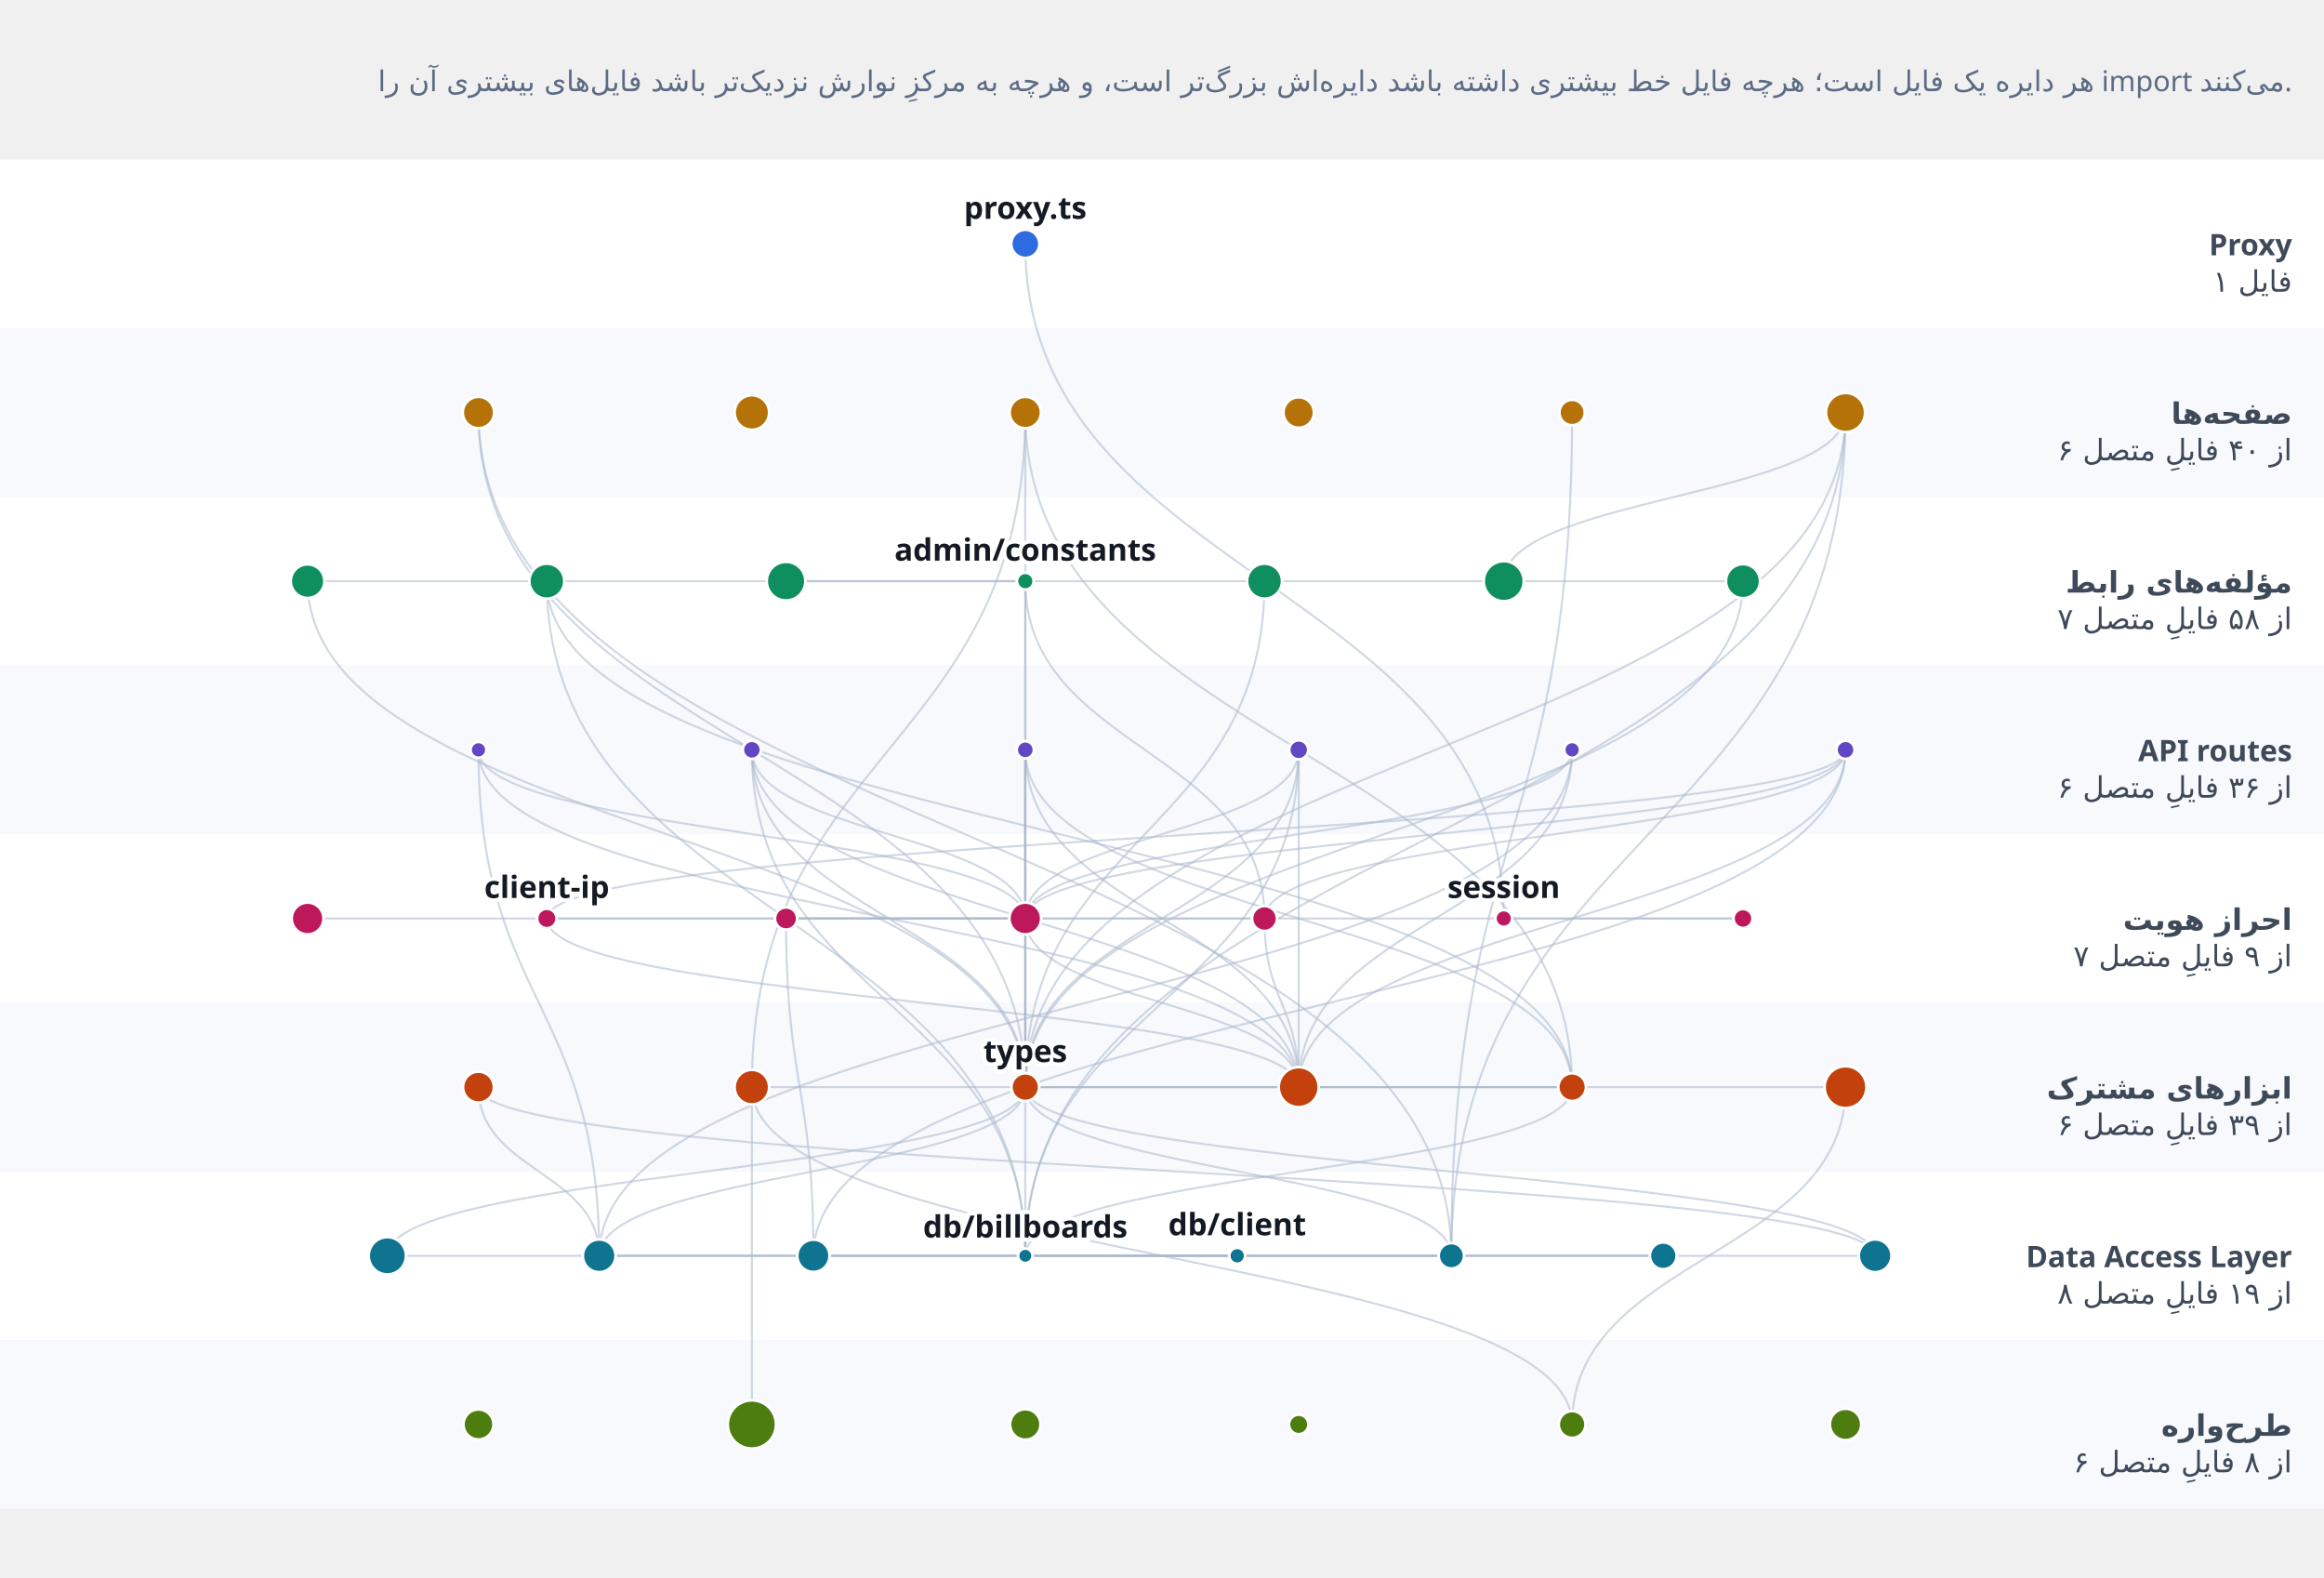
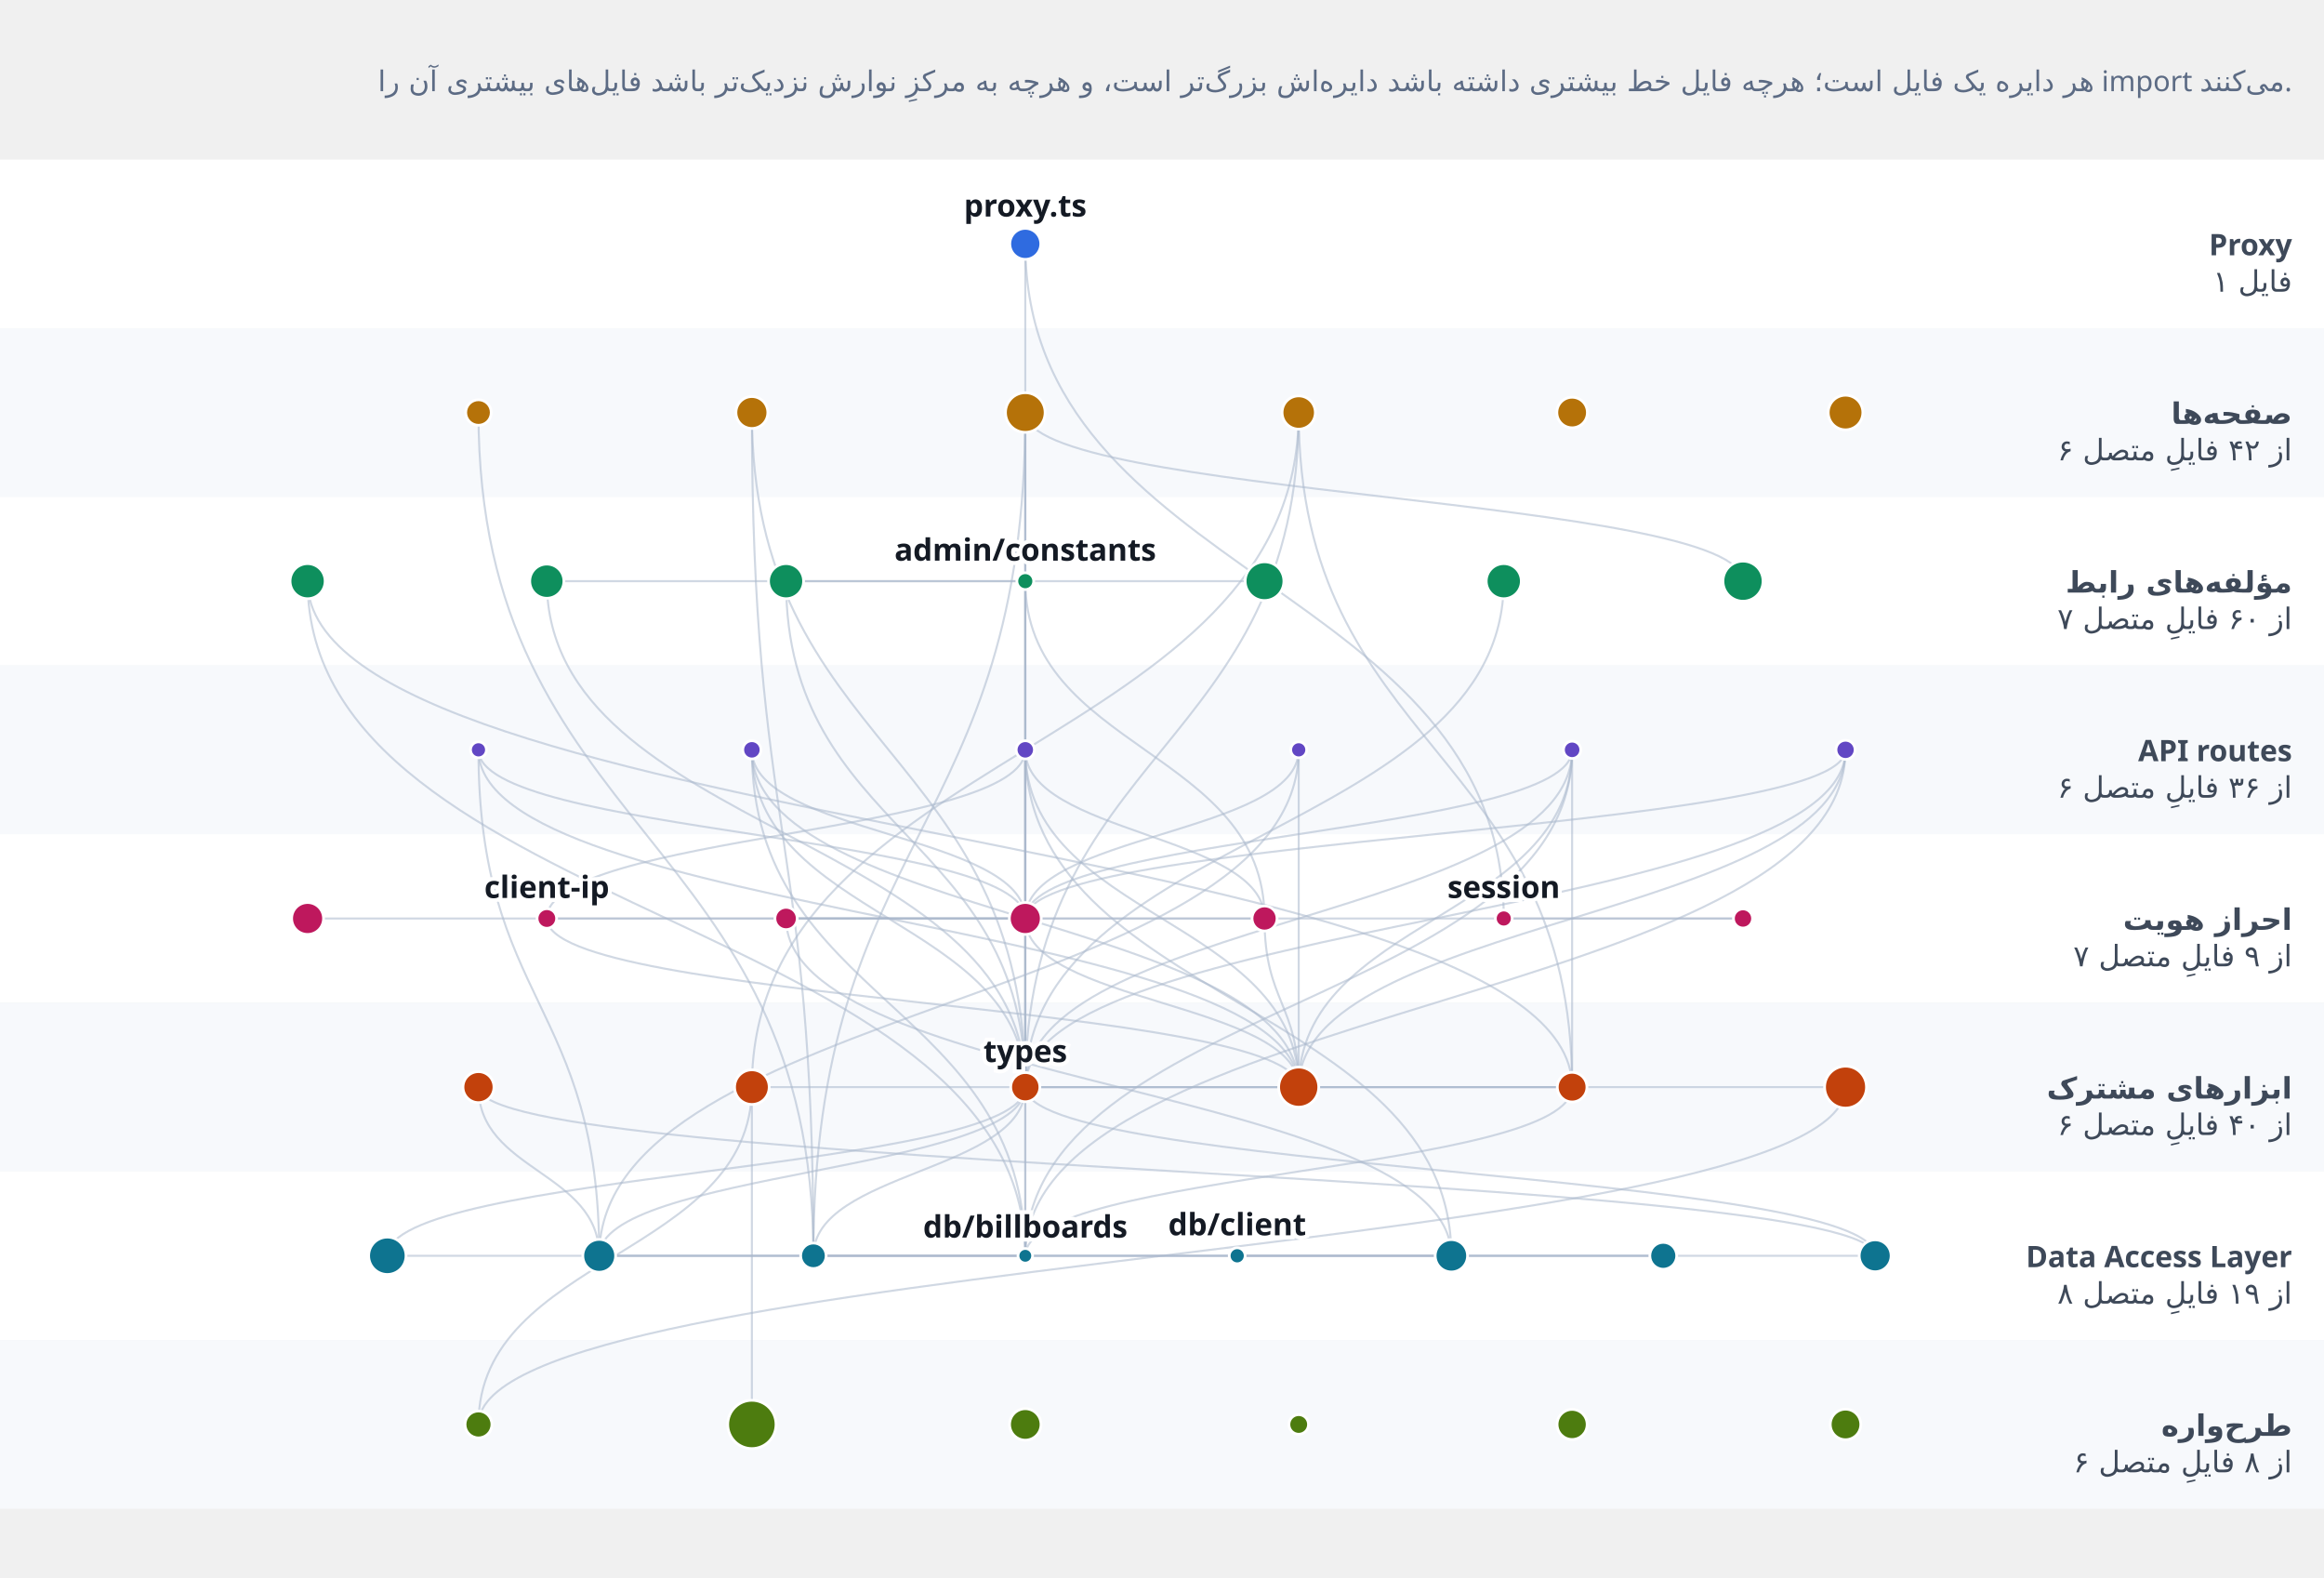
<svg xmlns="http://www.w3.org/2000/svg" viewBox="0 0 1020 692" font-family="Vazirmatn, sans-serif">
  <style>text{font-size:13px;fill:#3E4959}.hub{font-size:13.5px;font-weight:700;fill:#141A24}.key{font-size:12.5px;fill:#5C6B84}</style>
  <text class="key" x="1006" y="40" text-anchor="end">هر دایره یک فایل است؛ هرچه فایل خط بیشتری داشته باشد دایره‌اش بزرگ‌تر است، و هرچه به مرکزِ نوارش نزدیک‌تر باشد فایل‌های بیشتری آن را import می‌کنند.</text>
  <rect x="0" y="70" width="1020" height="74" fill="#FFFFFF" />
  <text x="1006" y="112" text-anchor="end" font-weight="700" fill="#2F6BE0">Proxy</text>
  <text x="1006" y="128" text-anchor="end" font-size="11" fill="#8B97A8">۱ فایل</text>
  <rect x="0" y="144" width="1020" height="74" fill="#F7F9FC" />
  <text x="1006" y="186" text-anchor="end" font-weight="700" fill="#B57209">صفحه‌ها</text>
-   <text x="1006" y="202" text-anchor="end" font-size="11" fill="#8B97A8">۶ از ۴۰ فایلِ متصل</text>
+   <text x="1006" y="202" text-anchor="end" font-size="11" fill="#8B97A8">۶ از ۴۲ فایلِ متصل</text>
  <rect x="0" y="218" width="1020" height="74" fill="#FFFFFF" />
  <text x="1006" y="260" text-anchor="end" font-weight="700" fill="#0E8F5D">مؤلفه‌های رابط</text>
-   <text x="1006" y="276" text-anchor="end" font-size="11" fill="#8B97A8">۷ از ۵۸ فایلِ متصل</text>
+   <text x="1006" y="276" text-anchor="end" font-size="11" fill="#8B97A8">۷ از ۶۰ فایلِ متصل</text>
  <rect x="0" y="292" width="1020" height="74" fill="#F7F9FC" />
  <text x="1006" y="334" text-anchor="end" font-weight="700" fill="#6247C4">API routes</text>
  <text x="1006" y="350" text-anchor="end" font-size="11" fill="#8B97A8">۶ از ۳۶ فایلِ متصل</text>
  <rect x="0" y="366" width="1020" height="74" fill="#FFFFFF" />
  <text x="1006" y="408" text-anchor="end" font-weight="700" fill="#BE185D">احراز هویت</text>
  <text x="1006" y="424" text-anchor="end" font-size="11" fill="#8B97A8">۷ از ۹ فایلِ متصل</text>
  <rect x="0" y="440" width="1020" height="74" fill="#F7F9FC" />
  <text x="1006" y="482" text-anchor="end" font-weight="700" fill="#C2410C">ابزارهای مشترک</text>
-   <text x="1006" y="498" text-anchor="end" font-size="11" fill="#8B97A8">۶ از ۳۹ فایلِ متصل</text>
+   <text x="1006" y="498" text-anchor="end" font-size="11" fill="#8B97A8">۶ از ۴۰ فایلِ متصل</text>
  <rect x="0" y="514" width="1020" height="74" fill="#FFFFFF" />
  <text x="1006" y="556" text-anchor="end" font-weight="700" fill="#0E7490">Data Access Layer</text>
  <text x="1006" y="572" text-anchor="end" font-size="11" fill="#8B97A8">۸ از ۱۹ فایلِ متصل</text>
  <rect x="0" y="588" width="1020" height="74" fill="#F7F9FC" />
  <text x="1006" y="630" text-anchor="end" font-weight="700" fill="#4D7C0F">طرح‌واره</text>
  <text x="1006" y="646" text-anchor="end" font-size="11" fill="#8B97A8">۶ از ۸ فایلِ متصل</text>
  <path d="M450,107 C450,255 660,255 660,403" fill="none" stroke="#AAB8CC" stroke-width="0.9" opacity="0.55" />
-   <path d="M690,625 C690,551 810,551 810,477" fill="none" stroke="#AAB8CC" stroke-width="0.9" opacity="0.55" />
-   <path d="M690,625 C690,551 330,551 330,477" fill="none" stroke="#AAB8CC" stroke-width="0.9" opacity="0.55" />
+   <path d="M450,107 C450,329 450,329 450,551" fill="none" stroke="#AAB8CC" stroke-width="0.9" opacity="0.55" />
+   <path d="M210,625 C210,551 810,551 810,477" fill="none" stroke="#AAB8CC" stroke-width="0.9" opacity="0.55" />
+   <path d="M210,625 C210,551 330,551 330,477" fill="none" stroke="#AAB8CC" stroke-width="0.9" opacity="0.55" />
  <path d="M330,625 C330,551 330,551 330,477" fill="none" stroke="#AAB8CC" stroke-width="0.9" opacity="0.55" />
-   <path d="M240,255 C240,403 450,403 450,551" fill="none" stroke="#AAB8CC" stroke-width="0.9" opacity="0.55" />
-   <path d="M240,255 C240,366 690,366 690,477" fill="none" stroke="#AAB8CC" stroke-width="0.9" opacity="0.55" />
-   <path d="M555,255 C555,366 450,366 450,477" fill="none" stroke="#AAB8CC" stroke-width="0.9" opacity="0.55" />
-   <path d="M345,255 C345,255 450,255 450,255" fill="none" stroke="#AAB8CC" stroke-width="0.9" opacity="0.55" />
-   <path d="M765,255 C765,255 450,255 450,255" fill="none" stroke="#AAB8CC" stroke-width="0.9" opacity="0.55" />
-   <path d="M765,255 C765,366 450,366 450,477" fill="none" stroke="#AAB8CC" stroke-width="0.9" opacity="0.55" />
+   <path d="M555,255 C555,255 450,255 450,255" fill="none" stroke="#AAB8CC" stroke-width="0.9" opacity="0.55" />
+   <path d="M240,255 C240,255 450,255 450,255" fill="none" stroke="#AAB8CC" stroke-width="0.9" opacity="0.55" />
+   <path d="M240,255 C240,366 450,366 450,477" fill="none" stroke="#AAB8CC" stroke-width="0.9" opacity="0.55" />
  <path d="M450,255 C450,329 555,329 555,403" fill="none" stroke="#AAB8CC" stroke-width="0.9" opacity="0.55" />
  <path d="M450,255 C450,366 450,366 450,477" fill="none" stroke="#AAB8CC" stroke-width="0.9" opacity="0.55" />
-   <path d="M135,255 C135,255 450,255 450,255" fill="none" stroke="#AAB8CC" stroke-width="0.9" opacity="0.55" />
-   <path d="M135,255 C135,366 450,366 450,477" fill="none" stroke="#AAB8CC" stroke-width="0.9" opacity="0.55" />
-   <path d="M690,181 C690,366 637,366 637,551" fill="none" stroke="#AAB8CC" stroke-width="0.9" opacity="0.55" />
-   <path d="M210,181 C210,366 637,366 637,551" fill="none" stroke="#AAB8CC" stroke-width="0.9" opacity="0.55" />
-   <path d="M210,181 C210,329 450,329 450,477" fill="none" stroke="#AAB8CC" stroke-width="0.9" opacity="0.55" />
-   <path d="M810,181 C810,218 660,218 660,255" fill="none" stroke="#AAB8CC" stroke-width="0.9" opacity="0.55" />
-   <path d="M810,181 C810,366 450,366 450,551" fill="none" stroke="#AAB8CC" stroke-width="0.9" opacity="0.55" />
-   <path d="M810,181 C810,366 637,366 637,551" fill="none" stroke="#AAB8CC" stroke-width="0.9" opacity="0.55" />
-   <path d="M810,181 C810,329 450,329 450,477" fill="none" stroke="#AAB8CC" stroke-width="0.9" opacity="0.55" />
-   <path d="M450,181 C450,329 690,329 690,477" fill="none" stroke="#AAB8CC" stroke-width="0.9" opacity="0.55" />
-   <path d="M450,181 C450,329 330,329 330,477" fill="none" stroke="#AAB8CC" stroke-width="0.9" opacity="0.55" />
+   <path d="M345,255 C345,255 450,255 450,255" fill="none" stroke="#AAB8CC" stroke-width="0.9" opacity="0.55" />
+   <path d="M345,255 C345,366 450,366 450,477" fill="none" stroke="#AAB8CC" stroke-width="0.9" opacity="0.55" />
+   <path d="M660,255 C660,366 450,366 450,477" fill="none" stroke="#AAB8CC" stroke-width="0.9" opacity="0.55" />
+   <path d="M135,255 C135,403 450,403 450,551" fill="none" stroke="#AAB8CC" stroke-width="0.9" opacity="0.55" />
+   <path d="M135,255 C135,366 690,366 690,477" fill="none" stroke="#AAB8CC" stroke-width="0.9" opacity="0.55" />
+   <path d="M330,181 C330,366 357,366 357,551" fill="none" stroke="#AAB8CC" stroke-width="0.9" opacity="0.55" />
+   <path d="M330,181 C330,329 450,329 450,477" fill="none" stroke="#AAB8CC" stroke-width="0.9" opacity="0.55" />
+   <path d="M450,181 C450,218 765,218 765,255" fill="none" stroke="#AAB8CC" stroke-width="0.9" opacity="0.55" />
+   <path d="M450,181 C450,366 450,366 450,551" fill="none" stroke="#AAB8CC" stroke-width="0.9" opacity="0.55" />
+   <path d="M450,181 C450,366 357,366 357,551" fill="none" stroke="#AAB8CC" stroke-width="0.9" opacity="0.55" />
  <path d="M450,181 C450,329 450,329 450,477" fill="none" stroke="#AAB8CC" stroke-width="0.9" opacity="0.55" />
-   <path d="M570,329 C570,440 450,440 450,551" fill="none" stroke="#AAB8CC" stroke-width="0.9" opacity="0.55" />
-   <path d="M570,329 C570,403 570,403 570,477" fill="none" stroke="#AAB8CC" stroke-width="0.9" opacity="0.55" />
-   <path d="M570,329 C570,366 450,366 450,403" fill="none" stroke="#AAB8CC" stroke-width="0.9" opacity="0.55" />
-   <path d="M570,329 C570,403 450,403 450,477" fill="none" stroke="#AAB8CC" stroke-width="0.9" opacity="0.55" />
+   <path d="M570,181 C570,329 690,329 690,477" fill="none" stroke="#AAB8CC" stroke-width="0.9" opacity="0.55" />
+   <path d="M570,181 C570,329 330,329 330,477" fill="none" stroke="#AAB8CC" stroke-width="0.9" opacity="0.55" />
+   <path d="M570,181 C570,329 450,329 450,477" fill="none" stroke="#AAB8CC" stroke-width="0.9" opacity="0.55" />
+   <path d="M210,181 C210,366 357,366 357,551" fill="none" stroke="#AAB8CC" stroke-width="0.9" opacity="0.55" />
+   <path d="M810,329 C810,440 450,440 450,551" fill="none" stroke="#AAB8CC" stroke-width="0.9" opacity="0.55" />
+   <path d="M810,329 C810,403 570,403 570,477" fill="none" stroke="#AAB8CC" stroke-width="0.9" opacity="0.55" />
+   <path d="M810,329 C810,366 450,366 450,403" fill="none" stroke="#AAB8CC" stroke-width="0.9" opacity="0.55" />
+   <path d="M810,329 C810,403 450,403 450,477" fill="none" stroke="#AAB8CC" stroke-width="0.9" opacity="0.55" />
  <path d="M330,329 C330,440 450,440 450,551" fill="none" stroke="#AAB8CC" stroke-width="0.9" opacity="0.55" />
  <path d="M330,329 C330,403 570,403 570,477" fill="none" stroke="#AAB8CC" stroke-width="0.9" opacity="0.55" />
  <path d="M330,329 C330,366 450,366 450,403" fill="none" stroke="#AAB8CC" stroke-width="0.9" opacity="0.55" />
  <path d="M330,329 C330,403 450,403 450,477" fill="none" stroke="#AAB8CC" stroke-width="0.9" opacity="0.55" />
+   <path d="M570,329 C570,440 263,440 263,551" fill="none" stroke="#AAB8CC" stroke-width="0.9" opacity="0.55" />
+   <path d="M570,329 C570,403 570,403 570,477" fill="none" stroke="#AAB8CC" stroke-width="0.9" opacity="0.55" />
+   <path d="M570,329 C570,366 450,366 450,403" fill="none" stroke="#AAB8CC" stroke-width="0.9" opacity="0.55" />
+   <path d="M450,329 C450,366 555,366 555,403" fill="none" stroke="#AAB8CC" stroke-width="0.9" opacity="0.55" />
+   <path d="M450,329 C450,366 240,366 240,403" fill="none" stroke="#AAB8CC" stroke-width="0.9" opacity="0.55" />
+   <path d="M450,329 C450,440 637,440 637,551" fill="none" stroke="#AAB8CC" stroke-width="0.9" opacity="0.55" />
+   <path d="M450,329 C450,403 570,403 570,477" fill="none" stroke="#AAB8CC" stroke-width="0.9" opacity="0.55" />
+   <path d="M450,329 C450,366 450,366 450,403" fill="none" stroke="#AAB8CC" stroke-width="0.9" opacity="0.55" />
+   <path d="M690,329 C690,440 450,440 450,551" fill="none" stroke="#AAB8CC" stroke-width="0.9" opacity="0.55" />
+   <path d="M690,329 C690,403 690,403 690,477" fill="none" stroke="#AAB8CC" stroke-width="0.9" opacity="0.55" />
+   <path d="M690,329 C690,403 570,403 570,477" fill="none" stroke="#AAB8CC" stroke-width="0.9" opacity="0.55" />
+   <path d="M690,329 C690,366 450,366 450,403" fill="none" stroke="#AAB8CC" stroke-width="0.9" opacity="0.55" />
+   <path d="M690,329 C690,403 450,403 450,477" fill="none" stroke="#AAB8CC" stroke-width="0.9" opacity="0.55" />
  <path d="M210,329 C210,440 263,440 263,551" fill="none" stroke="#AAB8CC" stroke-width="0.9" opacity="0.55" />
  <path d="M210,329 C210,403 570,403 570,477" fill="none" stroke="#AAB8CC" stroke-width="0.9" opacity="0.55" />
  <path d="M210,329 C210,366 450,366 450,403" fill="none" stroke="#AAB8CC" stroke-width="0.9" opacity="0.55" />
-   <path d="M810,329 C810,366 555,366 555,403" fill="none" stroke="#AAB8CC" stroke-width="0.9" opacity="0.55" />
-   <path d="M810,329 C810,366 240,366 240,403" fill="none" stroke="#AAB8CC" stroke-width="0.9" opacity="0.55" />
-   <path d="M810,329 C810,440 357,440 357,551" fill="none" stroke="#AAB8CC" stroke-width="0.9" opacity="0.55" />
-   <path d="M810,329 C810,403 570,403 570,477" fill="none" stroke="#AAB8CC" stroke-width="0.9" opacity="0.55" />
-   <path d="M810,329 C810,366 450,366 450,403" fill="none" stroke="#AAB8CC" stroke-width="0.9" opacity="0.55" />
-   <path d="M450,329 C450,440 450,440 450,551" fill="none" stroke="#AAB8CC" stroke-width="0.9" opacity="0.55" />
-   <path d="M450,329 C450,403 690,403 690,477" fill="none" stroke="#AAB8CC" stroke-width="0.9" opacity="0.55" />
-   <path d="M450,329 C450,403 570,403 570,477" fill="none" stroke="#AAB8CC" stroke-width="0.9" opacity="0.55" />
-   <path d="M450,329 C450,366 450,366 450,403" fill="none" stroke="#AAB8CC" stroke-width="0.9" opacity="0.55" />
-   <path d="M450,329 C450,403 450,403 450,477" fill="none" stroke="#AAB8CC" stroke-width="0.9" opacity="0.55" />
-   <path d="M690,329 C690,440 263,440 263,551" fill="none" stroke="#AAB8CC" stroke-width="0.9" opacity="0.55" />
-   <path d="M690,329 C690,403 570,403 570,477" fill="none" stroke="#AAB8CC" stroke-width="0.9" opacity="0.55" />
-   <path d="M690,329 C690,366 450,366 450,403" fill="none" stroke="#AAB8CC" stroke-width="0.9" opacity="0.55" />
  <path d="M810,477 C810,477 450,477 450,477" fill="none" stroke="#AAB8CC" stroke-width="0.9" opacity="0.55" />
  <path d="M690,477 C690,514 450,514 450,551" fill="none" stroke="#AAB8CC" stroke-width="0.9" opacity="0.55" />
  <path d="M690,477 C690,477 330,477 330,477" fill="none" stroke="#AAB8CC" stroke-width="0.9" opacity="0.55" />
  <path d="M690,477 C690,477 450,477 450,477" fill="none" stroke="#AAB8CC" stroke-width="0.9" opacity="0.55" />
  <path d="M345,403 C345,403 555,403 555,403" fill="none" stroke="#AAB8CC" stroke-width="0.9" opacity="0.55" />
  <path d="M345,403 C345,403 240,403 240,403" fill="none" stroke="#AAB8CC" stroke-width="0.9" opacity="0.55" />
  <path d="M345,403 C345,403 765,403 765,403" fill="none" stroke="#AAB8CC" stroke-width="0.9" opacity="0.55" />
-   <path d="M345,403 C345,477 357,477 357,551" fill="none" stroke="#AAB8CC" stroke-width="0.9" opacity="0.55" />
+   <path d="M345,403 C345,477 637,477 637,551" fill="none" stroke="#AAB8CC" stroke-width="0.9" opacity="0.55" />
  <path d="M345,403 C345,403 450,403 450,403" fill="none" stroke="#AAB8CC" stroke-width="0.9" opacity="0.55" />
  <path d="M765,403 C765,403 660,403 660,403" fill="none" stroke="#AAB8CC" stroke-width="0.9" opacity="0.55" />
  <path d="M570,477 C570,440 555,440 555,403" fill="none" stroke="#AAB8CC" stroke-width="0.9" opacity="0.55" />
  <path d="M570,477 C570,440 240,440 240,403" fill="none" stroke="#AAB8CC" stroke-width="0.9" opacity="0.55" />
  <path d="M570,477 C570,440 450,440 450,403" fill="none" stroke="#AAB8CC" stroke-width="0.9" opacity="0.55" />
  <path d="M263,551 C263,551 450,551 450,551" fill="none" stroke="#AAB8CC" stroke-width="0.9" opacity="0.55" />
  <path d="M263,551 C263,551 543,551 543,551" fill="none" stroke="#AAB8CC" stroke-width="0.9" opacity="0.55" />
  <path d="M263,551 C263,514 450,514 450,477" fill="none" stroke="#AAB8CC" stroke-width="0.9" opacity="0.55" />
  <path d="M263,551 C263,514 210,514 210,477" fill="none" stroke="#AAB8CC" stroke-width="0.9" opacity="0.55" />
  <path d="M730,551 C730,551 450,551 450,551" fill="none" stroke="#AAB8CC" stroke-width="0.9" opacity="0.55" />
  <path d="M730,551 C730,551 543,551 543,551" fill="none" stroke="#AAB8CC" stroke-width="0.9" opacity="0.55" />
-   <path d="M357,551 C357,551 543,551 543,551" fill="none" stroke="#AAB8CC" stroke-width="0.9" opacity="0.55" />
-   <path d="M637,551 C637,551 450,551 450,551" fill="none" stroke="#AAB8CC" stroke-width="0.9" opacity="0.55" />
-   <path d="M637,551 C637,514 450,514 450,477" fill="none" stroke="#AAB8CC" stroke-width="0.9" opacity="0.55" />
+   <path d="M637,551 C637,551 543,551 543,551" fill="none" stroke="#AAB8CC" stroke-width="0.9" opacity="0.55" />
+   <path d="M357,551 C357,551 450,551 450,551" fill="none" stroke="#AAB8CC" stroke-width="0.9" opacity="0.55" />
+   <path d="M357,551 C357,514 450,514 450,477" fill="none" stroke="#AAB8CC" stroke-width="0.9" opacity="0.55" />
  <path d="M823,551 C823,551 543,551 543,551" fill="none" stroke="#AAB8CC" stroke-width="0.9" opacity="0.55" />
  <path d="M823,551 C823,514 450,514 450,477" fill="none" stroke="#AAB8CC" stroke-width="0.9" opacity="0.55" />
  <path d="M823,551 C823,514 210,514 210,477" fill="none" stroke="#AAB8CC" stroke-width="0.9" opacity="0.55" />
  <path d="M170,551 C170,551 543,551 543,551" fill="none" stroke="#AAB8CC" stroke-width="0.9" opacity="0.55" />
  <path d="M170,551 C170,514 450,514 450,477" fill="none" stroke="#AAB8CC" stroke-width="0.9" opacity="0.55" />
  <path d="M450,403 C450,403 135,403 135,403" fill="none" stroke="#AAB8CC" stroke-width="0.9" opacity="0.55" />
-   <circle cx="450" cy="329" r="3.8" fill="#6247C4" stroke="#fff" stroke-width="1.2" />
-   <circle cx="450" cy="625" r="6.7" fill="#4D7C0F" stroke="#fff" stroke-width="1.2" />
+   <circle cx="330" cy="181" r="7.0" fill="#B57209" stroke="#fff" stroke-width="1.2" />
+   <circle cx="450" cy="625" r="6.9" fill="#4D7C0F" stroke="#fff" stroke-width="1.2" />
  <circle cx="570" cy="625" r="4.3" fill="#4D7C0F" stroke="#fff" stroke-width="1.2" />
-   <circle cx="570" cy="329" r="4.2" fill="#6247C4" stroke="#fff" stroke-width="1.2" />
-   <circle cx="450" cy="107" r="6.2" fill="#2F6BE0" stroke="#fff" stroke-width="1.2" />
+   <circle cx="450" cy="329" r="4.0" fill="#6247C4" stroke="#fff" stroke-width="1.2" />
+   <circle cx="330" cy="625" r="10.6" fill="#4D7C0F" stroke="#fff" stroke-width="1.2" />
+   <circle cx="570" cy="329" r="3.5" fill="#6247C4" stroke="#fff" stroke-width="1.2" />
+   <circle cx="690" cy="181" r="6.7" fill="#B57209" stroke="#fff" stroke-width="1.2" />
  <circle cx="170" cy="551" r="8.2" fill="#0E7490" stroke="#fff" stroke-width="1.2" />
-   <circle cx="570" cy="181" r="6.7" fill="#B57209" stroke="#fff" stroke-width="1.2" />
+   <circle cx="690" cy="625" r="6.6" fill="#4D7C0F" stroke="#fff" stroke-width="1.2" />
+   <circle cx="210" cy="181" r="5.6" fill="#B57209" stroke="#fff" stroke-width="1.2" />
+   <circle cx="210" cy="625" r="5.9" fill="#4D7C0F" stroke="#fff" stroke-width="1.2" />
  <circle cx="330" cy="329" r="4.0" fill="#6247C4" stroke="#fff" stroke-width="1.2" />
-   <circle cx="690" cy="329" r="3.5" fill="#6247C4" stroke="#fff" stroke-width="1.2" />
-   <circle cx="330" cy="181" r="7.6" fill="#B57209" stroke="#fff" stroke-width="1.2" />
-   <circle cx="690" cy="181" r="5.6" fill="#B57209" stroke="#fff" stroke-width="1.2" />
+   <circle cx="810" cy="181" r="7.6" fill="#B57209" stroke="#fff" stroke-width="1.2" />
+   <circle cx="690" cy="329" r="3.8" fill="#6247C4" stroke="#fff" stroke-width="1.2" />
+   <circle cx="450" cy="107" r="6.8" fill="#2F6BE0" stroke="#fff" stroke-width="1.2" />
+   <circle cx="810" cy="625" r="6.7" fill="#4D7C0F" stroke="#fff" stroke-width="1.2" />
+   <circle cx="823" cy="551" r="7.0" fill="#0E7490" stroke="#fff" stroke-width="1.2" />
  <circle cx="210" cy="329" r="3.5" fill="#6247C4" stroke="#fff" stroke-width="1.2" />
-   <circle cx="210" cy="181" r="6.9" fill="#B57209" stroke="#fff" stroke-width="1.2" />
-   <circle cx="330" cy="625" r="10.6" fill="#4D7C0F" stroke="#fff" stroke-width="1.2" />
-   <circle cx="810" cy="329" r="4.0" fill="#6247C4" stroke="#fff" stroke-width="1.2" />
-   <circle cx="690" cy="625" r="5.9" fill="#4D7C0F" stroke="#fff" stroke-width="1.2" />
-   <circle cx="823" cy="551" r="7.2" fill="#0E7490" stroke="#fff" stroke-width="1.2" />
-   <circle cx="810" cy="181" r="8.6" fill="#B57209" stroke="#fff" stroke-width="1.2" />
-   <circle cx="210" cy="625" r="6.6" fill="#4D7C0F" stroke="#fff" stroke-width="1.2" />
-   <circle cx="810" cy="625" r="6.9" fill="#4D7C0F" stroke="#fff" stroke-width="1.2" />
-   <circle cx="555" cy="255" r="7.7" fill="#0E8F5D" stroke="#fff" stroke-width="1.2" />
-   <circle cx="345" cy="255" r="8.5" fill="#0E8F5D" stroke="#fff" stroke-width="1.2" />
-   <circle cx="660" cy="255" r="8.8" fill="#0E8F5D" stroke="#fff" stroke-width="1.2" />
-   <circle cx="240" cy="255" r="7.7" fill="#0E8F5D" stroke="#fff" stroke-width="1.2" />
+   <circle cx="810" cy="329" r="4.2" fill="#6247C4" stroke="#fff" stroke-width="1.2" />
+   <circle cx="555" cy="255" r="8.5" fill="#0E8F5D" stroke="#fff" stroke-width="1.2" />
+   <circle cx="345" cy="255" r="7.7" fill="#0E8F5D" stroke="#fff" stroke-width="1.2" />
+   <circle cx="570" cy="181" r="7.3" fill="#B57209" stroke="#fff" stroke-width="1.2" />
  <circle cx="765" cy="403" r="4.2" fill="#BE185D" stroke="#fff" stroke-width="1.2" />
-   <circle cx="765" cy="255" r="7.5" fill="#0E8F5D" stroke="#fff" stroke-width="1.2" />
-   <circle cx="135" cy="255" r="7.4" fill="#0E8F5D" stroke="#fff" stroke-width="1.2" />
+   <circle cx="660" cy="255" r="7.7" fill="#0E8F5D" stroke="#fff" stroke-width="1.2" />
+   <circle cx="240" cy="255" r="7.5" fill="#0E8F5D" stroke="#fff" stroke-width="1.2" />
  <circle cx="810" cy="477" r="9.2" fill="#C2410C" stroke="#fff" stroke-width="1.2" />
-   <circle cx="450" cy="181" r="6.9" fill="#B57209" stroke="#fff" stroke-width="1.2" />
+   <circle cx="765" cy="255" r="8.8" fill="#0E8F5D" stroke="#fff" stroke-width="1.2" />
+   <circle cx="135" cy="255" r="7.7" fill="#0E8F5D" stroke="#fff" stroke-width="1.2" />
  <circle cx="135" cy="403" r="7.0" fill="#BE185D" stroke="#fff" stroke-width="1.2" />
-   <circle cx="210" cy="477" r="6.8" fill="#C2410C" stroke="#fff" stroke-width="1.2" />
+   <circle cx="450" cy="181" r="8.7" fill="#B57209" stroke="#fff" stroke-width="1.2" />
  <circle cx="660" cy="403" r="3.7" fill="#BE185D" stroke="#fff" stroke-width="1.2" />
  <circle cx="240" cy="403" r="4.3" fill="#BE185D" stroke="#fff" stroke-width="1.2" />
+   <circle cx="210" cy="477" r="6.8" fill="#C2410C" stroke="#fff" stroke-width="1.2" />
  <circle cx="345" cy="403" r="4.9" fill="#BE185D" stroke="#fff" stroke-width="1.2" />
  <circle cx="730" cy="551" r="5.9" fill="#0E7490" stroke="#fff" stroke-width="1.2" />
-   <circle cx="690" cy="477" r="6.1" fill="#C2410C" stroke="#fff" stroke-width="1.2" />
+   <circle cx="690" cy="477" r="6.5" fill="#C2410C" stroke="#fff" stroke-width="1.2" />
  <circle cx="263" cy="551" r="7.2" fill="#0E7490" stroke="#fff" stroke-width="1.2" />
+   <circle cx="330" cy="477" r="7.6" fill="#C2410C" stroke="#fff" stroke-width="1.2" />
  <circle cx="555" cy="403" r="5.5" fill="#BE185D" stroke="#fff" stroke-width="1.2" />
-   <circle cx="330" cy="477" r="7.6" fill="#C2410C" stroke="#fff" stroke-width="1.2" />
-   <circle cx="357" cy="551" r="7.1" fill="#0E7490" stroke="#fff" stroke-width="1.2" />
-   <circle cx="637" cy="551" r="5.6" fill="#0E7490" stroke="#fff" stroke-width="1.2" />
+   <circle cx="357" cy="551" r="5.6" fill="#0E7490" stroke="#fff" stroke-width="1.2" />
+   <circle cx="637" cy="551" r="7.1" fill="#0E7490" stroke="#fff" stroke-width="1.2" />
  <circle cx="450" cy="255" r="3.7" fill="#0E8F5D" stroke="#fff" stroke-width="1.2" />
  <circle cx="543" cy="551" r="3.5" fill="#0E7490" stroke="#fff" stroke-width="1.2" />
  <circle cx="450" cy="551" r="3.2" fill="#0E7490" stroke="#fff" stroke-width="1.2" />
  <circle cx="450" cy="403" r="7.0" fill="#BE185D" stroke="#fff" stroke-width="1.2" />
  <circle cx="570" cy="477" r="8.8" fill="#C2410C" stroke="#fff" stroke-width="1.2" />
-   <circle cx="450" cy="477" r="6.1" fill="#C2410C" stroke="#fff" stroke-width="1.2" />
+   <circle cx="450" cy="477" r="6.4" fill="#C2410C" stroke="#fff" stroke-width="1.2" />
  <text class="hub" x="660" y="394" text-anchor="middle" stroke="#fff" stroke-width="3.5" paint-order="stroke">session</text>
  <text class="hub" x="240" y="394" text-anchor="middle" stroke="#fff" stroke-width="3.5" paint-order="stroke">client-ip</text>
  <text class="hub" x="543" y="542" text-anchor="middle" stroke="#fff" stroke-width="3.5" paint-order="stroke">db/client</text>
  <text class="hub" x="450" y="466" text-anchor="middle" stroke="#fff" stroke-width="3.5" paint-order="stroke">types</text>
  <text class="hub" x="450" y="543" text-anchor="middle" stroke="#fff" stroke-width="3.5" paint-order="stroke">db/billboards</text>
-   <text class="hub" x="450" y="96" text-anchor="middle" stroke="#fff" stroke-width="3.5" paint-order="stroke">proxy.ts</text>
+   <text class="hub" x="450" y="95" text-anchor="middle" stroke="#fff" stroke-width="3.5" paint-order="stroke">proxy.ts</text>
  <text class="hub" x="450" y="246" text-anchor="middle" stroke="#fff" stroke-width="3.5" paint-order="stroke">admin/constants</text>
</svg>
